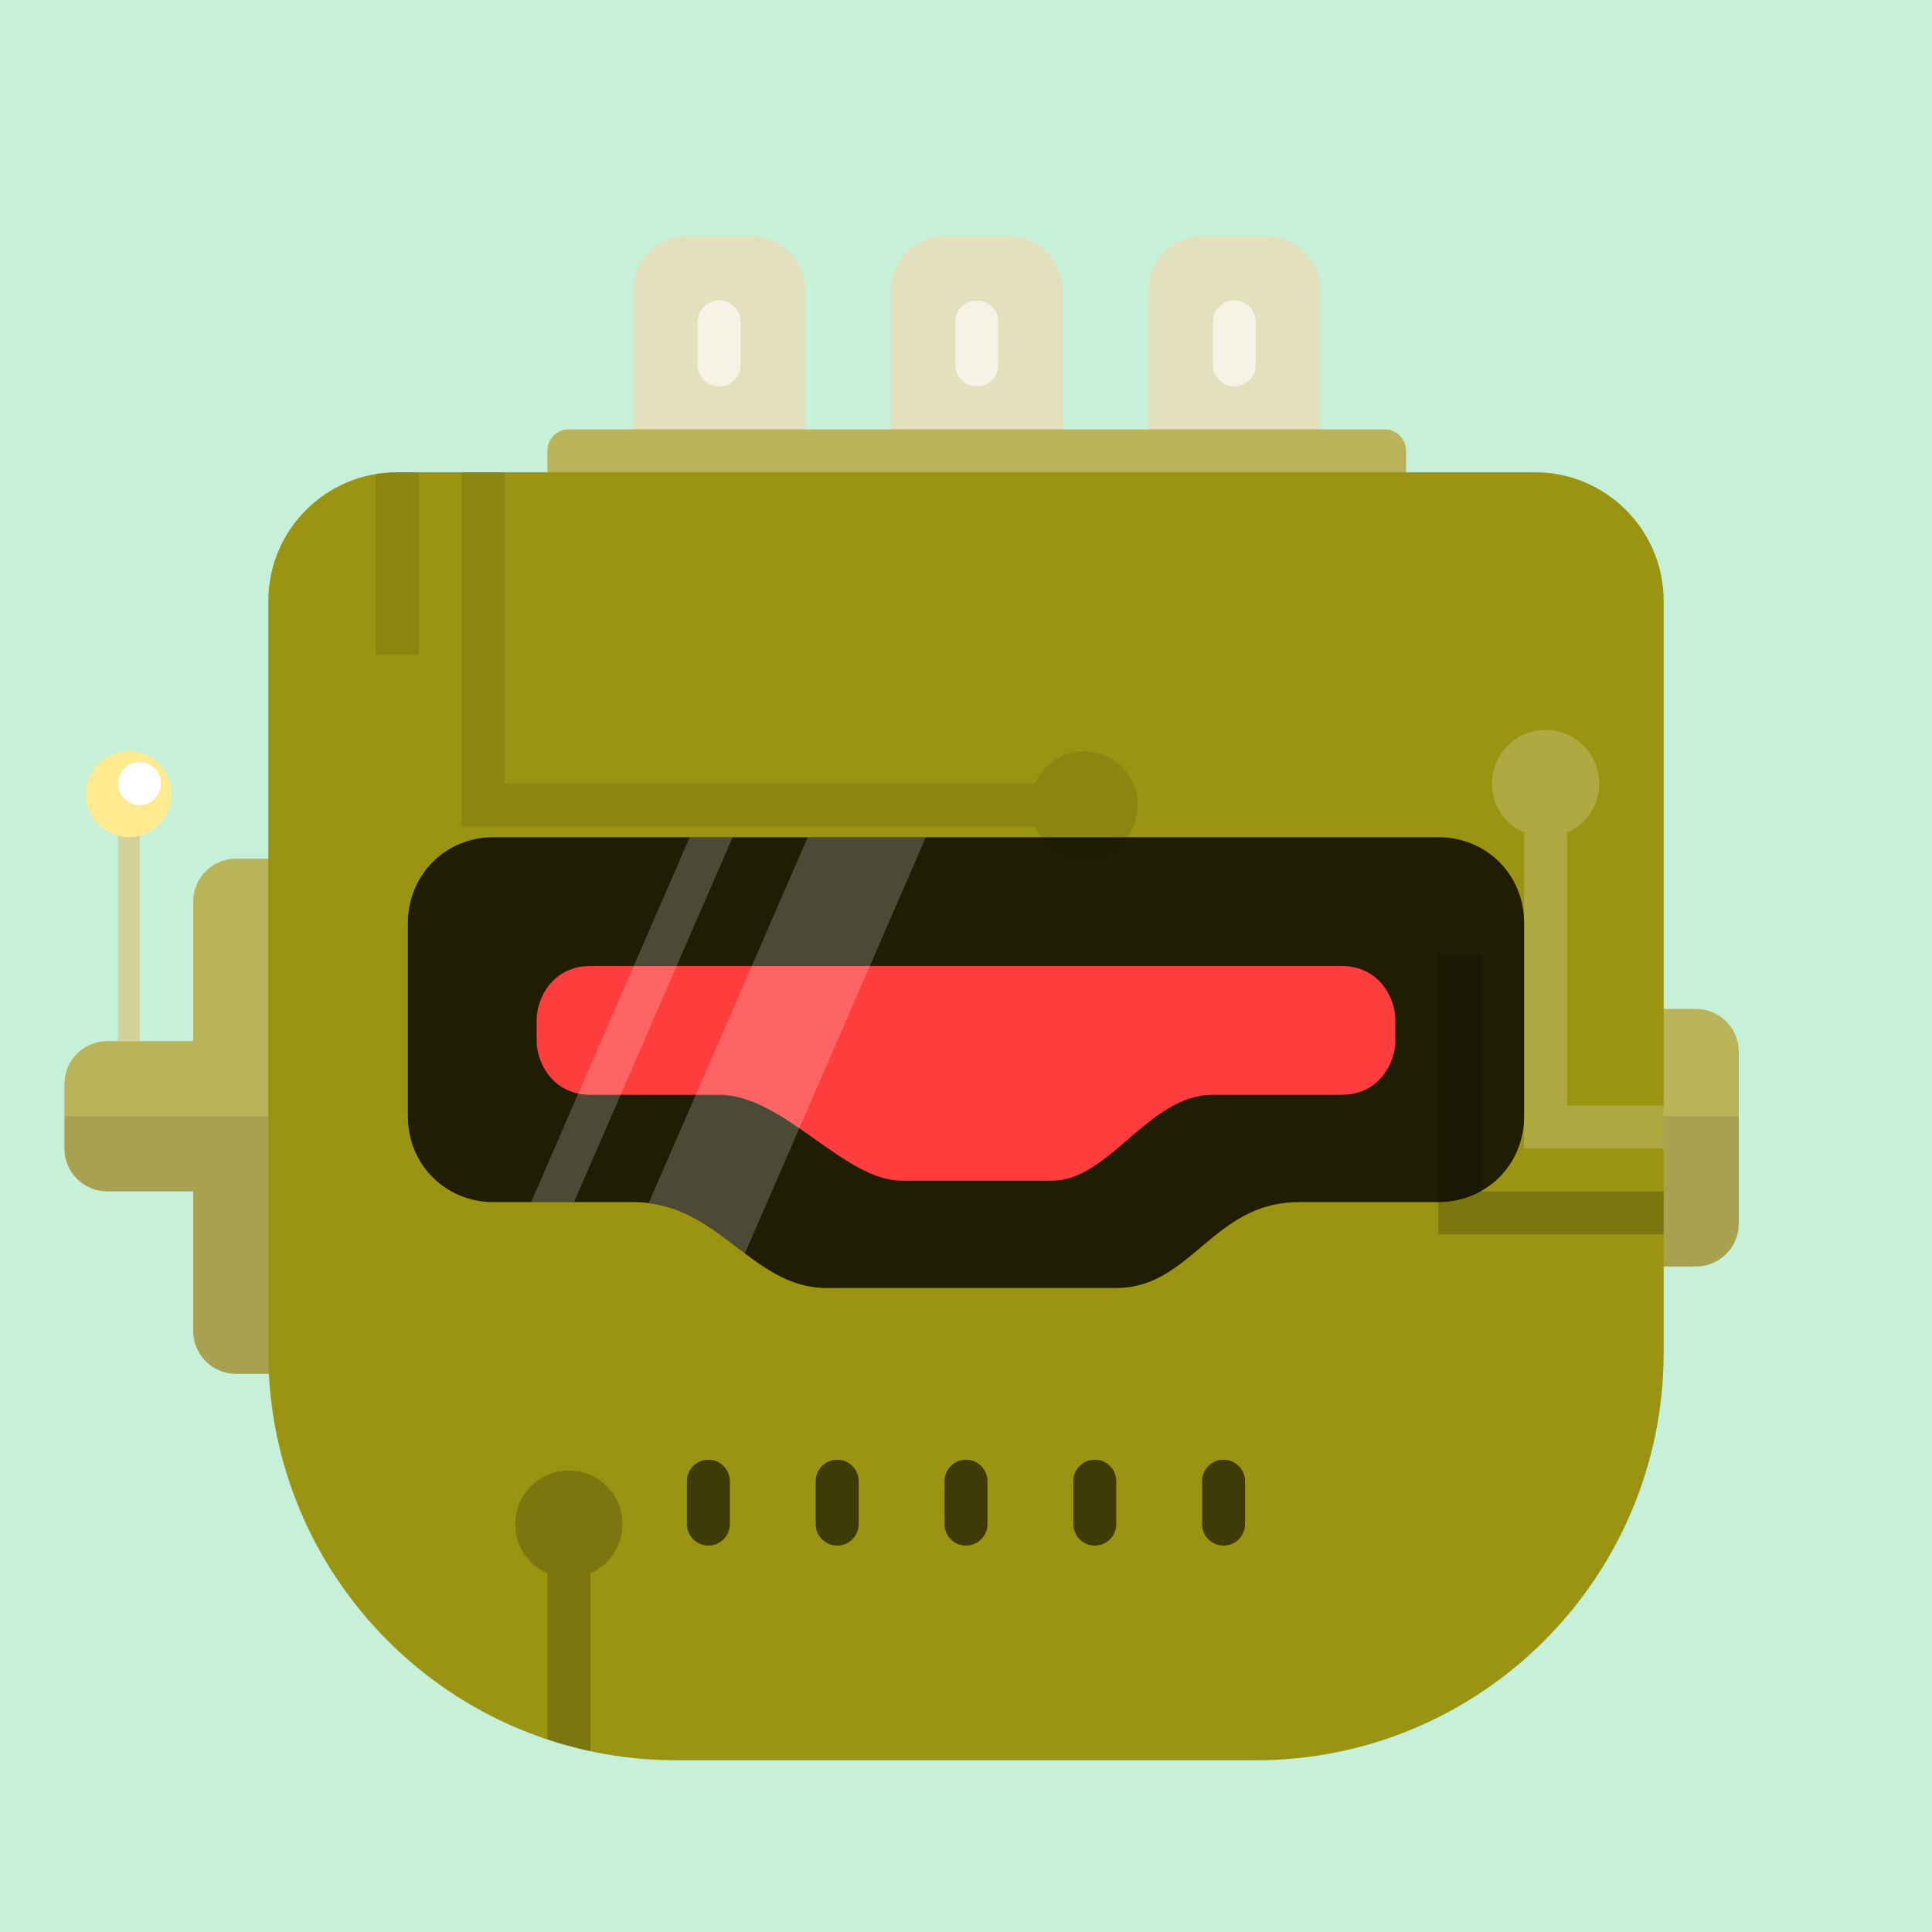
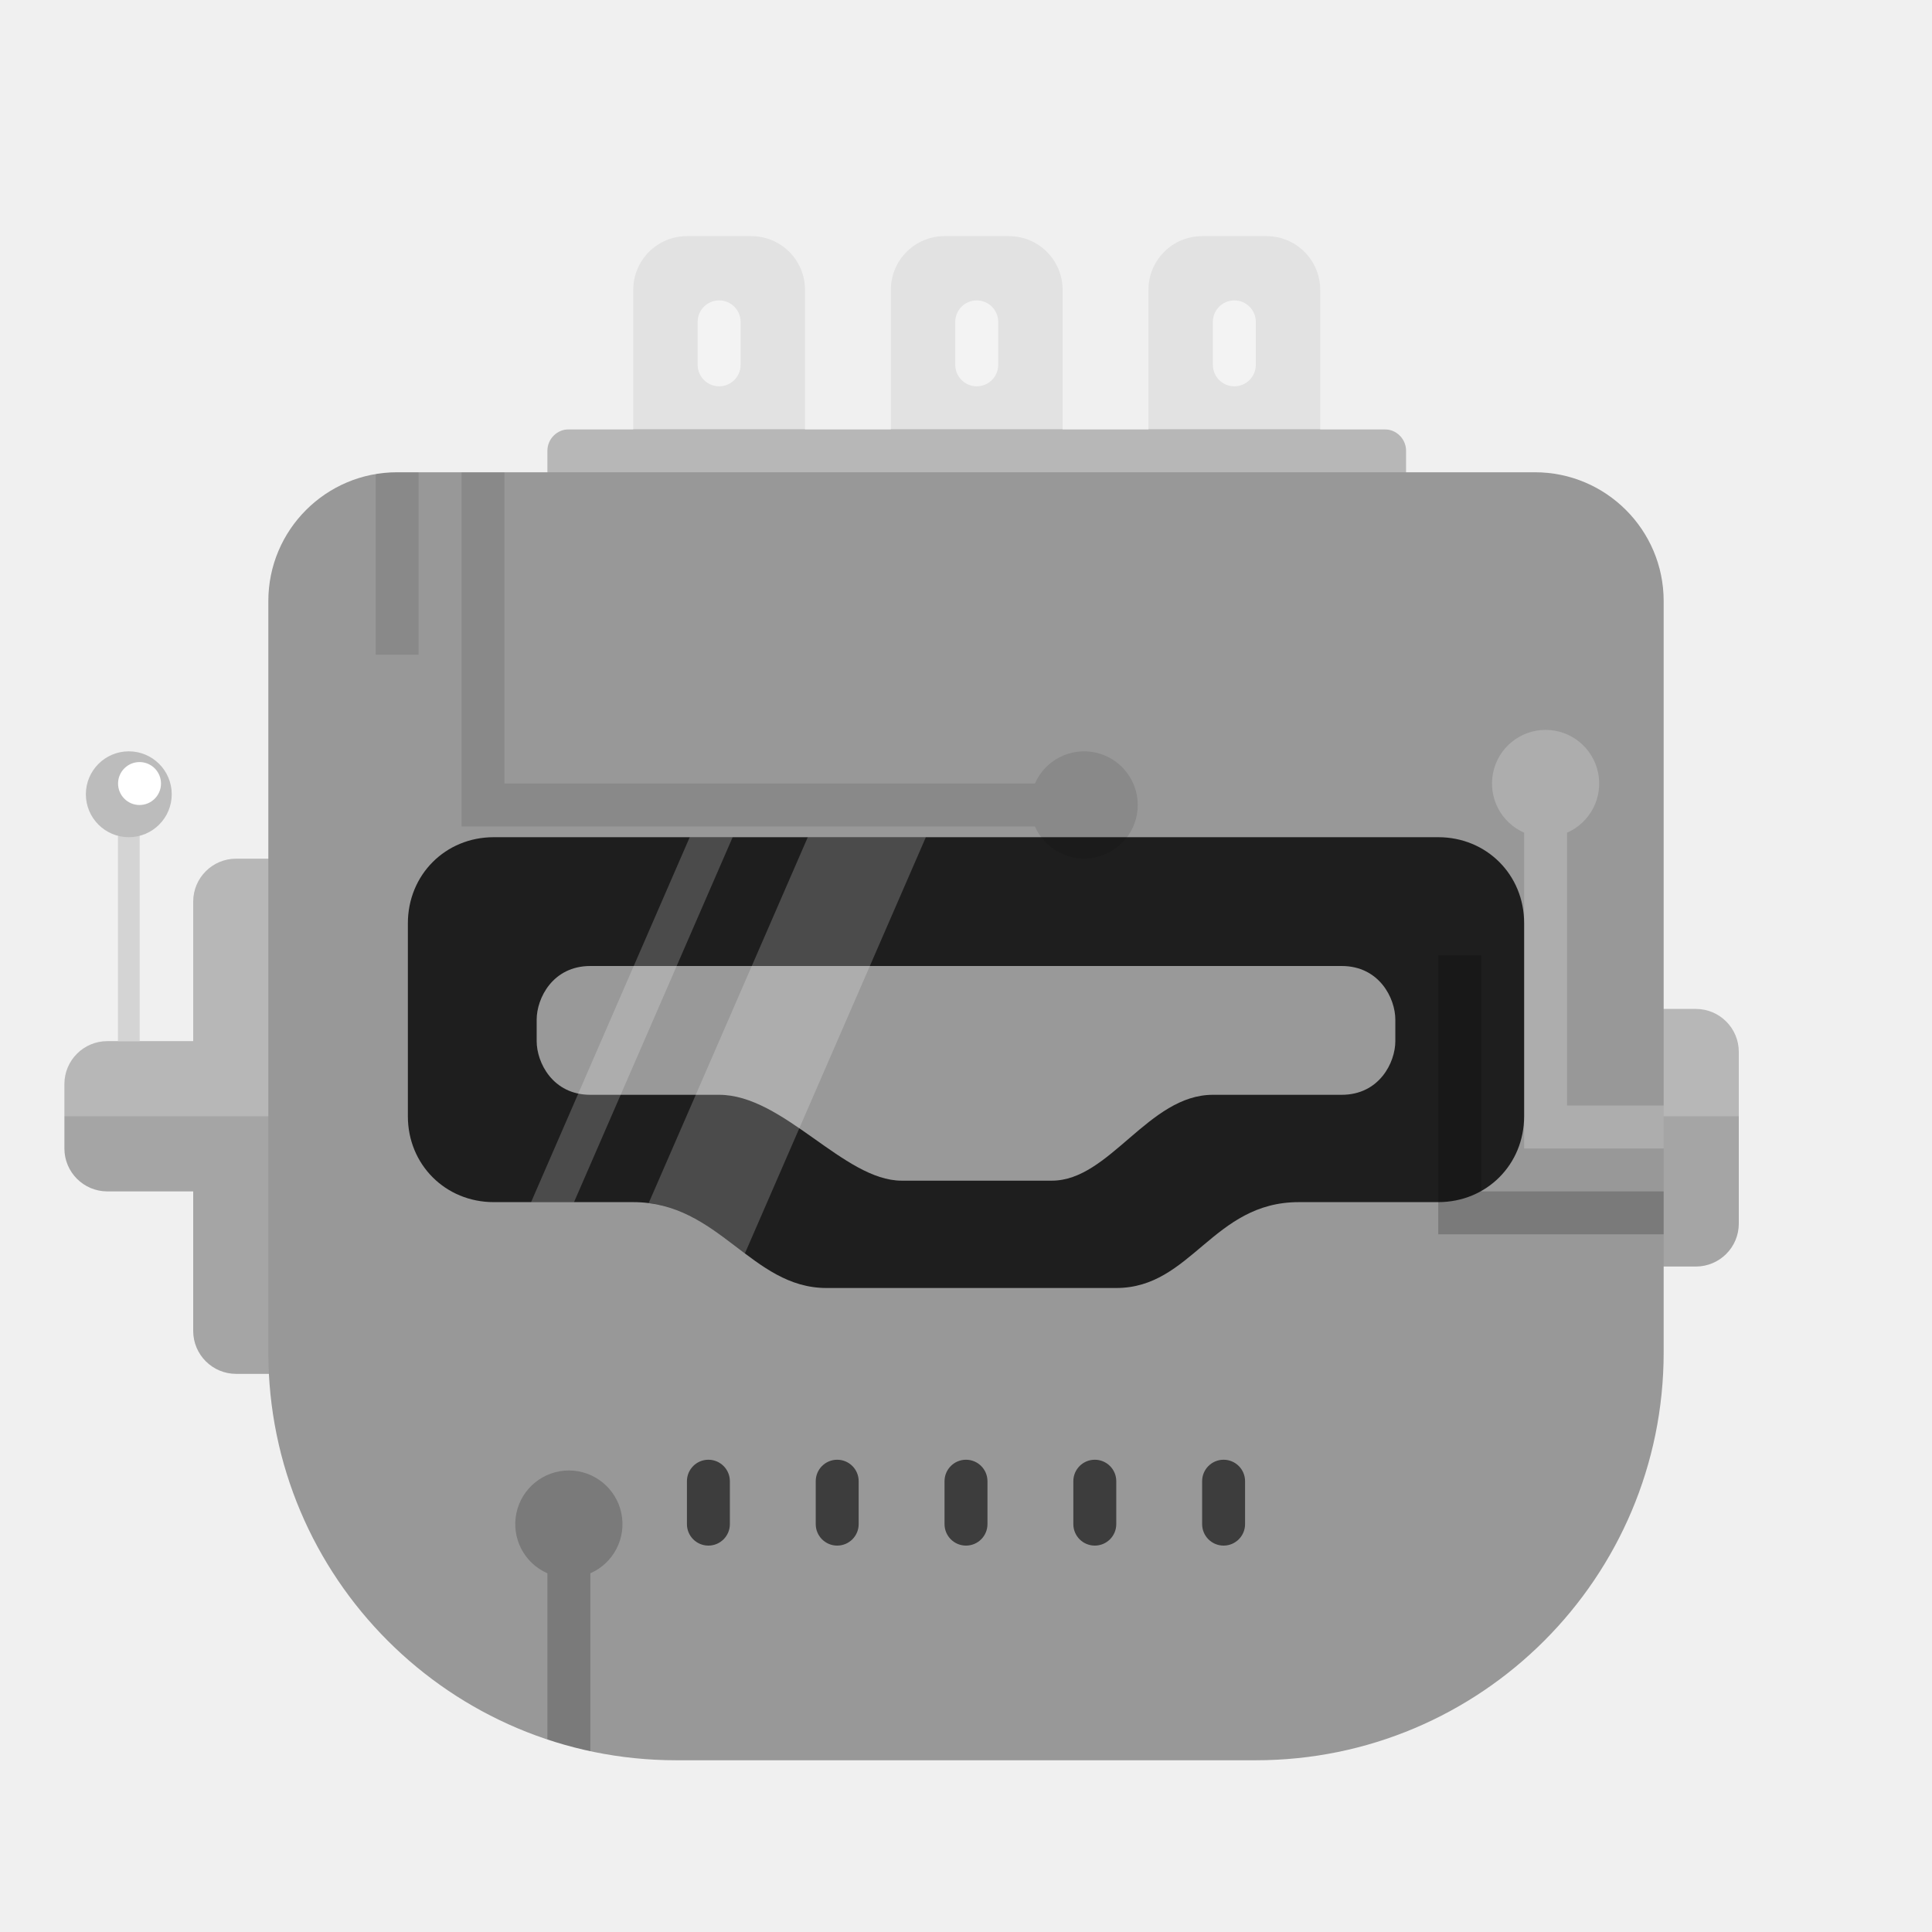
<svg xmlns="http://www.w3.org/2000/svg" viewBox="0 0 180 180" fill="none" shape-rendering="auto" aria-hidden="true">
  <defs>
    <g id="sides-antenna01-8b2950c0">
      <mask id="sidesAntenna01-a" style="mask-type:luminance">
        <rect y="31" width="36" height="14" rx="4" fill="white" />
        <rect x="12" y="14" width="36" height="48" rx="4" fill="white" />
        <rect x="120" y="28" width="36" height="24" rx="4" fill="white" />
        <path fill="white" d="M5 11h2v20H5z" />
      </mask>
      <g mask="url(#sidesAntenna01-a)">
-         <path d="M-6 0h180v76H-6z" fill="#9b9312" />
+         <path d="M-6 0h180v76H-6z" fill="#989898" />
        <path fill="white" fill-opacity=".3" d="M-6 0h180v76H-6z" />
        <path fill="black" fill-opacity=".1" d="M-6 38h180v38H-6z" />
      </g>
      <path fill="white" fill-opacity=".4" d="M5 11h2v20H5z" />
-       <circle cx="6" cy="8" r="4" fill="#FFEA8F" />
+       <circle cx="6" cy="8" r="4" fill="#bcbcbc" />
      <circle cx="7" cy="7" r="2" fill="white" />
    </g>
    <g id="top-lights-8b2950c0">
      <mask id="topLights-a" style="mask-type:luminance">
        <path d="M2 42.6a2 2 0 0 1 2-2h76a2 2 0 0 1 2 2v10H2z" fill="white" />
        <path d="M10 27.6a5 5 0 0 1 5-5h6a5 5 0 0 1 5 5v25H10zm24 0a5 5 0 0 1 5-5h6a5 5 0 0 1 5 5v25H34zm24 0a5 5 0 0 1 5-5h6a5 5 0 0 1 5 5v25H58z" fill="white" />
      </mask>
      <g mask="url(#topLights-a)">
-         <path d="M-8 .6H92v52H-8z" fill="#9b9312" />
+         <path d="M-8 .6H92v52H-8z" fill="#989898" />
        <path d="M-8 .6H92v52H-8z" fill="white" fill-opacity=".3" />
        <path fill="white" fill-opacity=".6" d="M-8 .59H92v40H-8z" />
        <rect x="16" y="28.59" width="4" height="8" rx="2" fill="white" fill-opacity=".6" />
        <rect x="40" y="28.59" width="4" height="8" rx="2" fill="white" fill-opacity=".6" />
        <rect x="64" y="28.59" width="4" height="8" rx="2" fill="white" fill-opacity=".6" />
      </g>
    </g>
    <g id="texture-circuits-8b2950c0">
      <path d="M66 36h49.42a5 5 0 1 1 0 4H62V6h4zm-8-12h-4V6h4z" fill="black" fill-opacity=".1" />
      <path d="M163 31a5 5 0 0 1 2 9.58V66h19v4h-23V40.58a5 5 0 0 1 2-9.58" fill="white" fill-opacity=".2" />
      <path d="M157 74h27v4h-31V52h4zm-85 26a5 5 0 0 0-2 9.58V135H51v4h23v-29.42a5 5 0 0 0-2-9.58" fill="black" fill-opacity=".2" />
    </g>
    <g id="head-square02-8b2950c0">
      <mask id="headSquare02-a" style="mask-type:luminance">
        <path d="M0 12A12 12 0 0 1 12 0h106a12 12 0 0 1 12 12v70a38 38 0 0 1-38 38H38A38 38 0 0 1 0 82z" fill="white" />
      </mask>
      <g mask="url(#headSquare02-a)">
-         <path d="M-2-2h134v124H-2z" fill="#9b9312" />
+         <path d="M-2-2h134v124H-2z" fill="#989898" />
        <use transform="translate(-44 -7)" href="#texture-circuits-8b2950c0" />
      </g>
    </g>
    <g id="mouth-grill01-8b2950c0">
      <rect x="8" y="8" width="4" height="8" rx="2" fill="black" fill-opacity=".6" />
      <rect x="32" y="8" width="4" height="8" rx="2" fill="black" fill-opacity=".6" />
      <rect x="20" y="8" width="4" height="8" rx="2" fill="black" fill-opacity=".6" />
      <rect x="44" y="8" width="4" height="8" rx="2" fill="black" fill-opacity=".6" />
      <rect x="56" y="8" width="4" height="8" rx="2" fill="black" fill-opacity=".6" />
    </g>
    <g id="eyes-shade01-8b2950c0">
      <path d="M96 2H8c-4.5 0-8 3.5-8 8.03V28c0 4.5 3.5 8 8 8h13c8 0 11 8 18 8h27c7 0 9-8 17-8h13c4.5 0 8-3.5 8-8V10c0-4.5-3.5-8-8-8" fill="black" fill-opacity=".8" />
-       <path d="M87 14H17c-3.5 0-5 3-5 5v2c0 2 1.5 5 5 5h12c6 0 11.62 8 17 8h14c5.38 0 9-8 15-8h12c3.5 0 5-3 5-5v-2c0-2-1.5-5-5-5" fill="#FF3D3D" />
+       <path d="M87 14H17c-3.5 0-5 3-5 5v2c0 2 1.5 5 5 5h12c6 0 11.62 8 17 8h14c5.38 0 9-8 15-8h12c3.5 0 5-3 5-5v-2c0-2-1.5-5-5-5" fill="#999999" />
      <path d="M31.4 40.78c-2.63-1.98-5.23-4.22-8.96-4.7L37.26 2h11zM15.48 36h-4L26.26 2h4z" fill="white" fill-opacity=".2" />
    </g>
    <clipPath id="clip-8b2950c0">
      <rect width="180" height="180" rx="0" ry="0" />
    </clipPath>
  </defs>
  <g clip-path="url(#clip-8b2950c0)">
-     <rect width="180" height="180" fill="#c7f0d8" />
    <use transform="translate(6 66)" href="#sides-antenna01-8b2950c0" />
    <use transform="translate(49 -.6)" href="#top-lights-8b2950c0" />
    <use transform="translate(25 44)" href="#head-square02-8b2950c0" />
    <use transform="translate(56 128)" href="#mouth-grill01-8b2950c0" />
    <use transform="translate(38 76)" href="#eyes-shade01-8b2950c0" />
  </g>
</svg>
